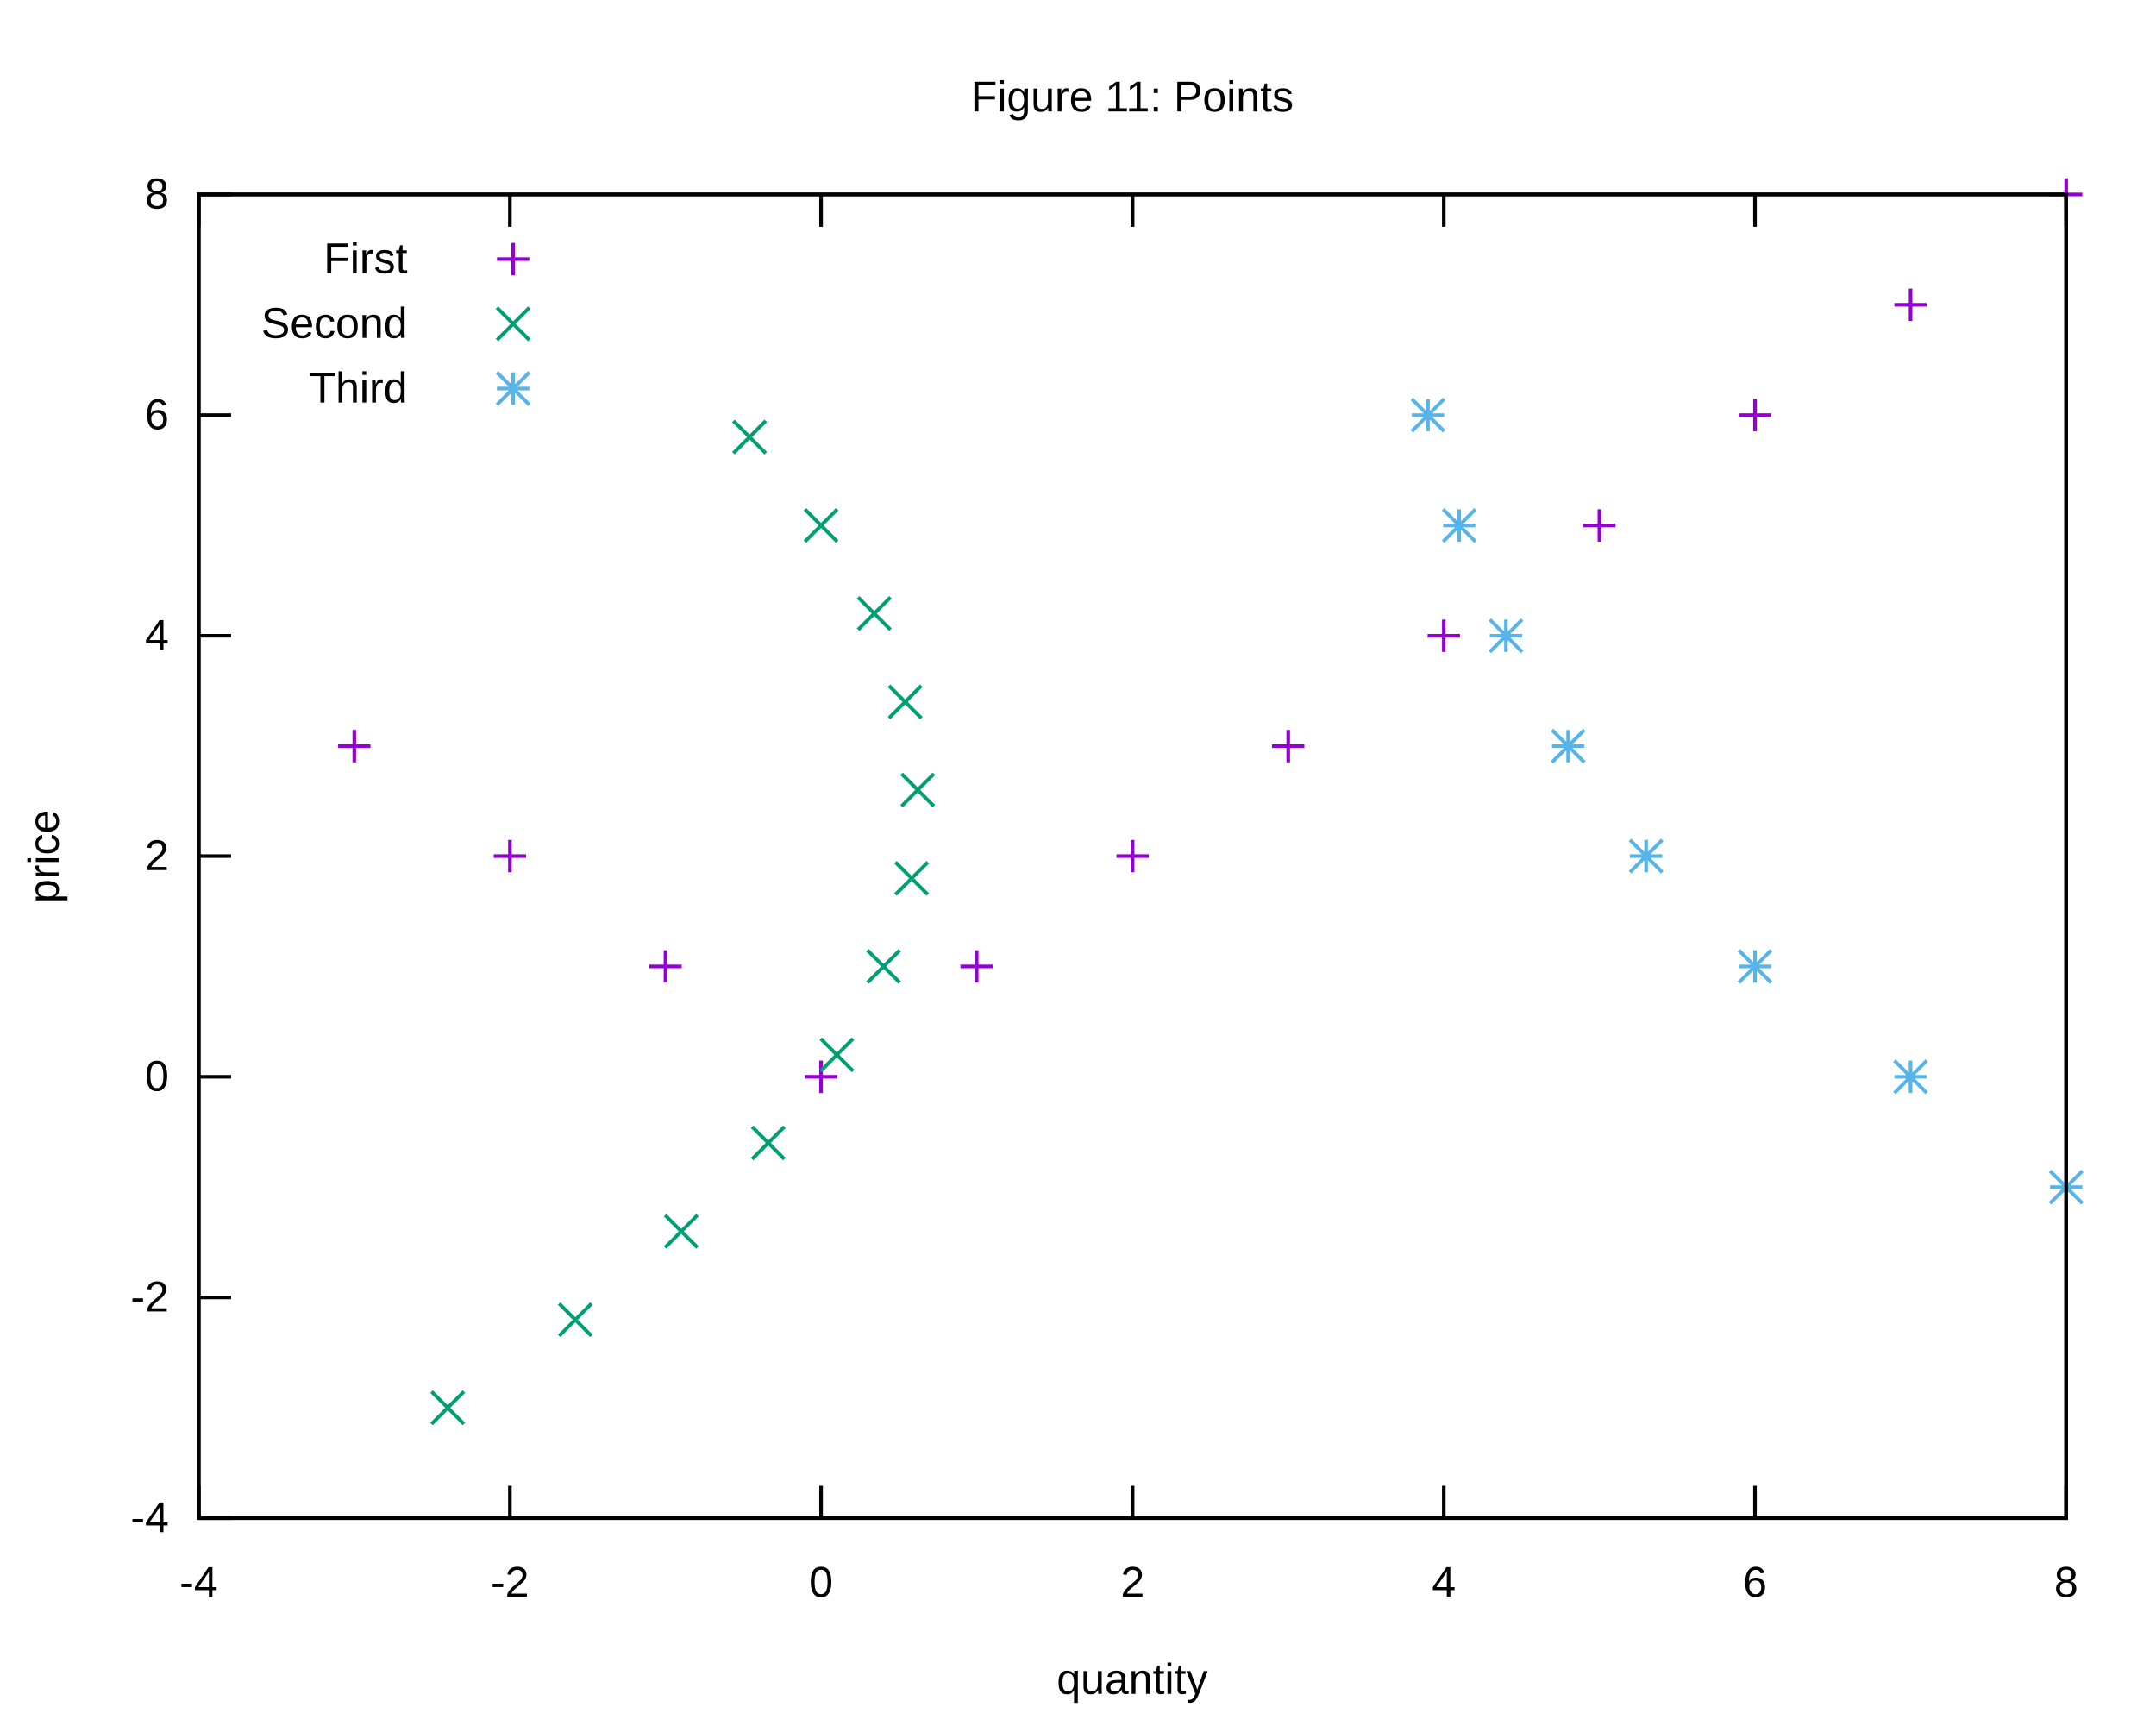
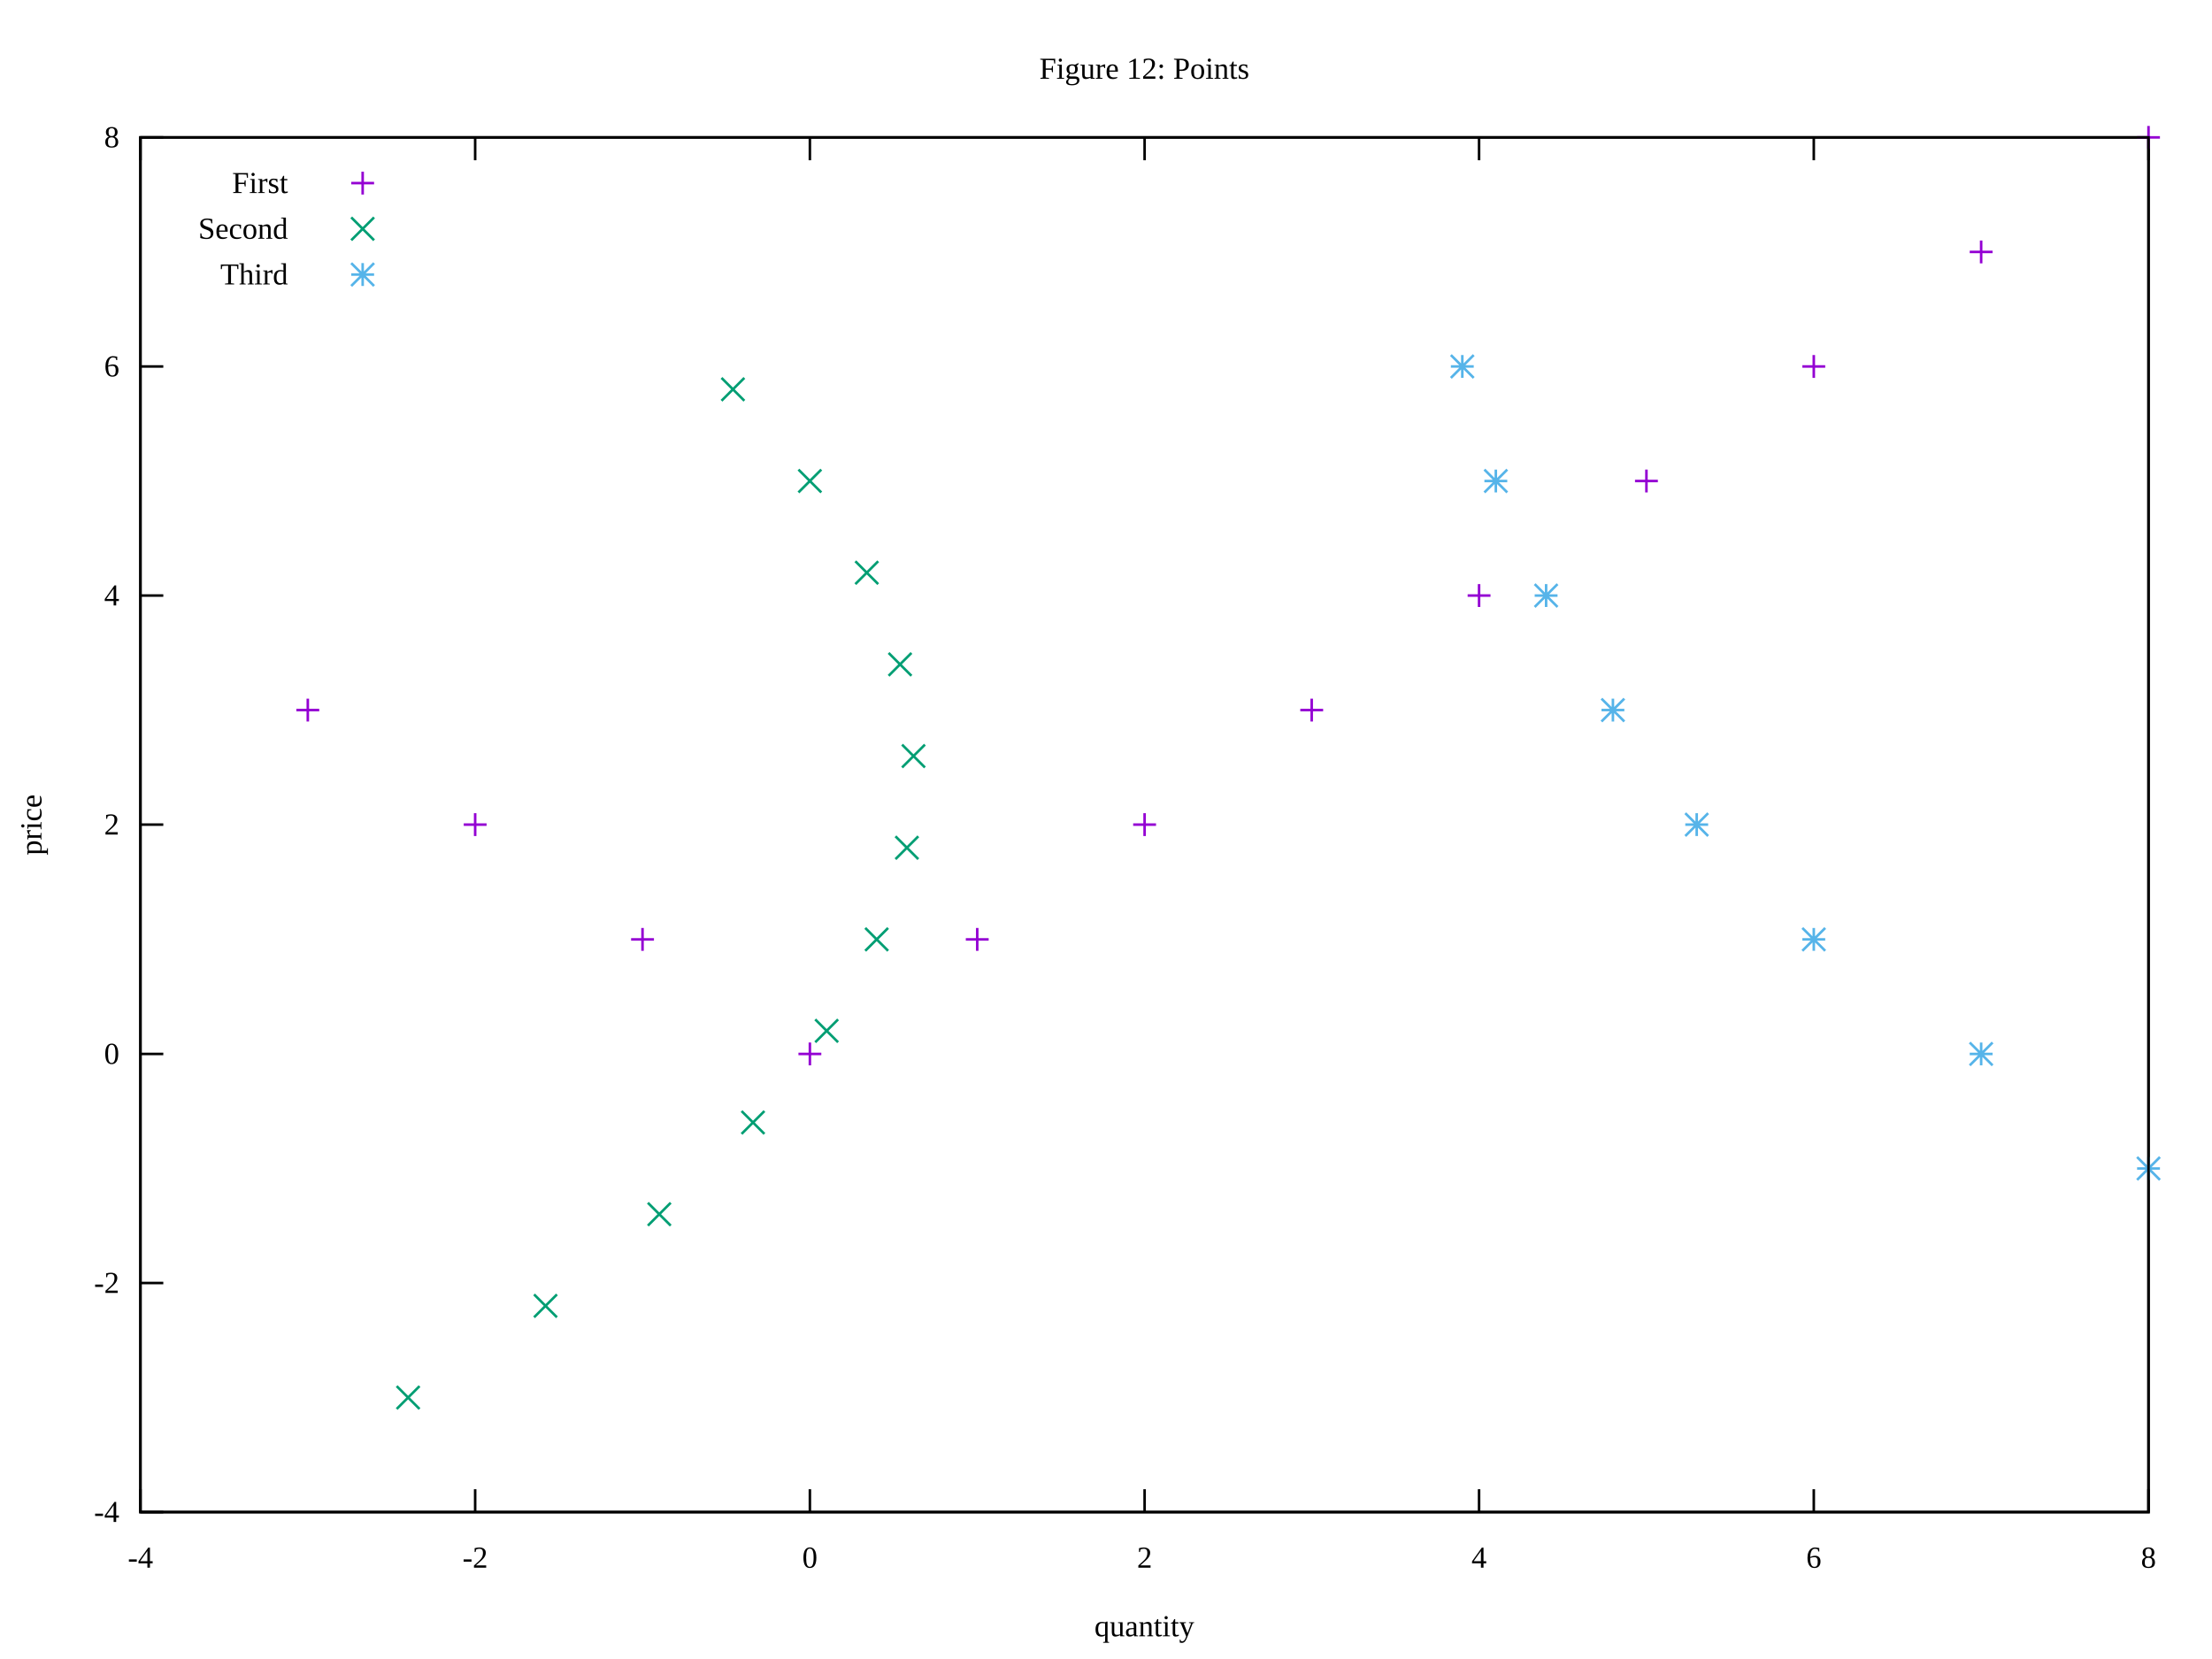
- <svg xmlns="http://www.w3.org/2000/svg" xmlns:xlink="http://www.w3.org/1999/xlink" width="600" height="480" viewBox="0 0 600 480">
+ <svg xmlns="http://www.w3.org/2000/svg" xmlns:xlink="http://www.w3.org/1999/xlink" width="871" height="653" viewBox="0 0 871 653">
  <g id="gnuplot_canvas">
-     <rect x="0" y="0" width="600" height="480" fill="none" />
+     <rect x="0" y="0" width="871" height="653" fill="none" />
    <defs>
      <circle id="gpDot" r="0.5" stroke-width="0.5" />
      <path id="gpPt0" stroke-width="0.222" stroke="currentColor" d="M-1,0 h2 M0,-1 v2" />
      <path id="gpPt1" stroke-width="0.222" stroke="currentColor" d="M-1,-1 L1,1 M1,-1 L-1,1" />
      <path id="gpPt2" stroke-width="0.222" stroke="currentColor" d="M-1,0 L1,0 M0,-1 L0,1 M-1,-1 L1,1 M-1,1 L1,-1" />
      <rect id="gpPt3" stroke-width="0.222" stroke="currentColor" x="-1" y="-1" width="2" height="2" />
      <rect id="gpPt4" stroke-width="0.222" stroke="currentColor" fill="currentColor" x="-1" y="-1" width="2" height="2" />
      <circle id="gpPt5" stroke-width="0.222" stroke="currentColor" cx="0" cy="0" r="1" />
      <use xlink:href="#gpPt5" id="gpPt6" fill="currentColor" stroke="none" />
      <path id="gpPt7" stroke-width="0.222" stroke="currentColor" d="M0,-1.33 L-1.33,0.67 L1.33,0.67 z" />
      <use xlink:href="#gpPt7" id="gpPt8" fill="currentColor" stroke="none" />
      <use xlink:href="#gpPt7" id="gpPt9" stroke="currentColor" transform="rotate(180)" />
      <use xlink:href="#gpPt9" id="gpPt10" fill="currentColor" stroke="none" />
      <use xlink:href="#gpPt3" id="gpPt11" stroke="currentColor" transform="rotate(45)" />
      <use xlink:href="#gpPt11" id="gpPt12" fill="currentColor" stroke="none" />
      <path id="gpPt13" stroke-width="0.222" stroke="currentColor" d="M0,1.330 L1.265,0.411 L0.782,-1.067 L-0.782,-1.076 L-1.265,0.411 z" />
      <use xlink:href="#gpPt13" id="gpPt14" fill="currentColor" stroke="none" />
      <filter id="textbox" filterUnits="objectBoundingBox" x="0" y="0" height="1" width="1">
        <feFlood flood-color="white" flood-opacity="1" result="bgnd" />
        <feComposite in="SourceGraphic" in2="bgnd" operator="atop" />
      </filter>
      <filter id="greybox" filterUnits="objectBoundingBox" x="0" y="0" height="1" width="1">
        <feFlood flood-color="lightgrey" flood-opacity="1" result="grey" />
        <feComposite in="SourceGraphic" in2="grey" operator="atop" />
      </filter>
    </defs>
    <g fill="none" color="white" stroke="currentColor" stroke-width="1.00" stroke-linecap="butt" stroke-linejoin="miter">
</g>
    <g fill="none" color="black" stroke="currentColor" stroke-width="1.00" stroke-linecap="butt" stroke-linejoin="miter">
-       <path stroke="black" d="M55.3,422.4 L64.3,422.4  " />
-       <g transform="translate(47.0,426.3)" stroke="none" fill="black" font-family="Arial" font-size="12.00" text-anchor="end">
-         <text>
-           <tspan font-family="Arial">-4</tspan>
-         </text>
-       </g>
-     </g>
-     <g fill="none" color="black" stroke="currentColor" stroke-width="1.00" stroke-linecap="butt" stroke-linejoin="miter">
-       <path stroke="black" d="M55.3,361.0 L64.3,361.0  " />
-       <g transform="translate(47.0,364.9)" stroke="none" fill="black" font-family="Arial" font-size="12.00" text-anchor="end">
-         <text>
-           <tspan font-family="Arial">-2</tspan>
-         </text>
-       </g>
-     </g>
-     <g fill="none" color="black" stroke="currentColor" stroke-width="1.00" stroke-linecap="butt" stroke-linejoin="miter">
-       <path stroke="black" d="M55.3,299.6 L64.3,299.6  " />
-       <g transform="translate(47.0,303.5)" stroke="none" fill="black" font-family="Arial" font-size="12.00" text-anchor="end">
-         <text>
-           <tspan font-family="Arial"> 0</tspan>
-         </text>
-       </g>
-     </g>
-     <g fill="none" color="black" stroke="currentColor" stroke-width="1.00" stroke-linecap="butt" stroke-linejoin="miter">
-       <path stroke="black" d="M55.3,238.2 L64.3,238.2  " />
-       <g transform="translate(47.0,242.1)" stroke="none" fill="black" font-family="Arial" font-size="12.00" text-anchor="end">
-         <text>
-           <tspan font-family="Arial"> 2</tspan>
-         </text>
-       </g>
-     </g>
-     <g fill="none" color="black" stroke="currentColor" stroke-width="1.00" stroke-linecap="butt" stroke-linejoin="miter">
-       <path stroke="black" d="M55.3,176.9 L64.3,176.9  " />
-       <g transform="translate(47.0,180.8)" stroke="none" fill="black" font-family="Arial" font-size="12.00" text-anchor="end">
-         <text>
-           <tspan font-family="Arial"> 4</tspan>
-         </text>
-       </g>
-     </g>
-     <g fill="none" color="black" stroke="currentColor" stroke-width="1.00" stroke-linecap="butt" stroke-linejoin="miter">
-       <path stroke="black" d="M55.3,115.5 L64.3,115.5  " />
-       <g transform="translate(47.0,119.4)" stroke="none" fill="black" font-family="Arial" font-size="12.00" text-anchor="end">
-         <text>
-           <tspan font-family="Arial"> 6</tspan>
+       <path stroke="black" d="M55.3,595.4 L64.3,595.4  " />
+       <g transform="translate(47.0,599.3)" stroke="none" fill="black" font-family="Times New Roman" font-size="12.00" text-anchor="end">
+         <text>
+           <tspan font-family="Times New Roman">-4</tspan>
+         </text>
+       </g>
+     </g>
+     <g fill="none" color="black" stroke="currentColor" stroke-width="1.00" stroke-linecap="butt" stroke-linejoin="miter">
+       <path stroke="black" d="M55.3,505.2 L64.3,505.2  " />
+       <g transform="translate(47.0,509.1)" stroke="none" fill="black" font-family="Times New Roman" font-size="12.00" text-anchor="end">
+         <text>
+           <tspan font-family="Times New Roman">-2</tspan>
+         </text>
+       </g>
+     </g>
+     <g fill="none" color="black" stroke="currentColor" stroke-width="1.00" stroke-linecap="butt" stroke-linejoin="miter">
+       <path stroke="black" d="M55.3,415.0 L64.3,415.0  " />
+       <g transform="translate(47.0,418.9)" stroke="none" fill="black" font-family="Times New Roman" font-size="12.00" text-anchor="end">
+         <text>
+           <tspan font-family="Times New Roman"> 0</tspan>
+         </text>
+       </g>
+     </g>
+     <g fill="none" color="black" stroke="currentColor" stroke-width="1.00" stroke-linecap="butt" stroke-linejoin="miter">
+       <path stroke="black" d="M55.3,324.7 L64.3,324.7  " />
+       <g transform="translate(47.0,328.6)" stroke="none" fill="black" font-family="Times New Roman" font-size="12.00" text-anchor="end">
+         <text>
+           <tspan font-family="Times New Roman"> 2</tspan>
+         </text>
+       </g>
+     </g>
+     <g fill="none" color="black" stroke="currentColor" stroke-width="1.00" stroke-linecap="butt" stroke-linejoin="miter">
+       <path stroke="black" d="M55.3,234.5 L64.3,234.5  " />
+       <g transform="translate(47.0,238.4)" stroke="none" fill="black" font-family="Times New Roman" font-size="12.00" text-anchor="end">
+         <text>
+           <tspan font-family="Times New Roman"> 4</tspan>
+         </text>
+       </g>
+     </g>
+     <g fill="none" color="black" stroke="currentColor" stroke-width="1.00" stroke-linecap="butt" stroke-linejoin="miter">
+       <path stroke="black" d="M55.3,144.3 L64.3,144.3  " />
+       <g transform="translate(47.0,148.2)" stroke="none" fill="black" font-family="Times New Roman" font-size="12.00" text-anchor="end">
+         <text>
+           <tspan font-family="Times New Roman"> 6</tspan>
        </text>
      </g>
    </g>
    <g fill="none" color="black" stroke="currentColor" stroke-width="1.00" stroke-linecap="butt" stroke-linejoin="miter">
      <path stroke="black" d="M55.3,54.1 L64.3,54.1  " />
-       <g transform="translate(47.0,58.0)" stroke="none" fill="black" font-family="Arial" font-size="12.00" text-anchor="end">
-         <text>
-           <tspan font-family="Arial"> 8</tspan>
-         </text>
-       </g>
-     </g>
-     <g fill="none" color="black" stroke="currentColor" stroke-width="1.00" stroke-linecap="butt" stroke-linejoin="miter">
-       <path stroke="black" d="M55.3,422.4 L55.3,413.4 M55.3,54.1 L55.3,63.1  " />
-       <g transform="translate(55.3,444.3)" stroke="none" fill="black" font-family="Arial" font-size="12.00" text-anchor="middle">
-         <text>
-           <tspan font-family="Arial">-4</tspan>
-         </text>
-       </g>
-     </g>
-     <g fill="none" color="black" stroke="currentColor" stroke-width="1.00" stroke-linecap="butt" stroke-linejoin="miter">
-       <path stroke="black" d="M141.9,422.4 L141.9,413.4 M141.9,54.1 L141.9,63.1  " />
-       <g transform="translate(141.9,444.3)" stroke="none" fill="black" font-family="Arial" font-size="12.00" text-anchor="middle">
-         <text>
-           <tspan font-family="Arial">-2</tspan>
-         </text>
-       </g>
-     </g>
-     <g fill="none" color="black" stroke="currentColor" stroke-width="1.00" stroke-linecap="butt" stroke-linejoin="miter">
-       <path stroke="black" d="M228.5,422.4 L228.5,413.4 M228.5,54.1 L228.5,63.1  " />
-       <g transform="translate(228.5,444.3)" stroke="none" fill="black" font-family="Arial" font-size="12.00" text-anchor="middle">
-         <text>
-           <tspan font-family="Arial"> 0</tspan>
-         </text>
-       </g>
-     </g>
-     <g fill="none" color="black" stroke="currentColor" stroke-width="1.00" stroke-linecap="butt" stroke-linejoin="miter">
-       <path stroke="black" d="M315.2,422.4 L315.2,413.4 M315.2,54.1 L315.2,63.1  " />
-       <g transform="translate(315.2,444.3)" stroke="none" fill="black" font-family="Arial" font-size="12.00" text-anchor="middle">
-         <text>
-           <tspan font-family="Arial"> 2</tspan>
-         </text>
-       </g>
-     </g>
-     <g fill="none" color="black" stroke="currentColor" stroke-width="1.00" stroke-linecap="butt" stroke-linejoin="miter">
-       <path stroke="black" d="M401.8,422.4 L401.8,413.4 M401.8,54.1 L401.8,63.1  " />
-       <g transform="translate(401.8,444.3)" stroke="none" fill="black" font-family="Arial" font-size="12.00" text-anchor="middle">
-         <text>
-           <tspan font-family="Arial"> 4</tspan>
-         </text>
-       </g>
-     </g>
-     <g fill="none" color="black" stroke="currentColor" stroke-width="1.00" stroke-linecap="butt" stroke-linejoin="miter">
-       <path stroke="black" d="M488.4,422.4 L488.4,413.4 M488.4,54.1 L488.4,63.1  " />
-       <g transform="translate(488.4,444.3)" stroke="none" fill="black" font-family="Arial" font-size="12.00" text-anchor="middle">
-         <text>
-           <tspan font-family="Arial"> 6</tspan>
-         </text>
-       </g>
-     </g>
-     <g fill="none" color="black" stroke="currentColor" stroke-width="1.00" stroke-linecap="butt" stroke-linejoin="miter">
-       <path stroke="black" d="M575.0,422.4 L575.0,413.4 M575.0,54.1 L575.0,63.1  " />
-       <g transform="translate(575.0,444.3)" stroke="none" fill="black" font-family="Arial" font-size="12.00" text-anchor="middle">
-         <text>
-           <tspan font-family="Arial"> 8</tspan>
-         </text>
-       </g>
-     </g>
-     <g fill="none" color="black" stroke="currentColor" stroke-width="1.00" stroke-linecap="butt" stroke-linejoin="miter">
- </g>
-     <g fill="none" color="black" stroke="currentColor" stroke-width="1.00" stroke-linecap="butt" stroke-linejoin="miter">
-       <path stroke="black" d="M55.3,54.1 L55.3,422.4 L575.0,422.4 L575.0,54.1 L55.3,54.1 Z  " />
-     </g>
-     <g fill="none" color="black" stroke="currentColor" stroke-width="1.00" stroke-linecap="butt" stroke-linejoin="miter">
-       <g transform="translate(16.3,238.3) rotate(270)" stroke="none" fill="black" font-family="Arial" font-size="12.00" text-anchor="middle">
-         <text>
-           <tspan font-family="Arial">price</tspan>
-         </text>
-       </g>
-     </g>
-     <g fill="none" color="black" stroke="currentColor" stroke-width="1.00" stroke-linecap="butt" stroke-linejoin="miter">
-       <g transform="translate(315.1,471.3)" stroke="none" fill="black" font-family="Arial" font-size="12.00" text-anchor="middle">
-         <text>
-           <tspan font-family="Arial">quantity</tspan>
-         </text>
-       </g>
-     </g>
-     <g fill="none" color="black" stroke="currentColor" stroke-width="1.00" stroke-linecap="butt" stroke-linejoin="miter">
-       <g transform="translate(315.1,31.0)" stroke="none" fill="black" font-family="Arial" font-size="12.00" text-anchor="middle">
-         <text>
-           <tspan font-family="Arial">Figure 11: Points</tspan>
+       <g transform="translate(47.0,58.0)" stroke="none" fill="black" font-family="Times New Roman" font-size="12.00" text-anchor="end">
+         <text>
+           <tspan font-family="Times New Roman"> 8</tspan>
+         </text>
+       </g>
+     </g>
+     <g fill="none" color="black" stroke="currentColor" stroke-width="1.00" stroke-linecap="butt" stroke-linejoin="miter">
+       <path stroke="black" d="M55.3,595.4 L55.3,586.4 M55.3,54.1 L55.3,63.1  " />
+       <g transform="translate(55.3,617.3)" stroke="none" fill="black" font-family="Times New Roman" font-size="12.00" text-anchor="middle">
+         <text>
+           <tspan font-family="Times New Roman">-4</tspan>
+         </text>
+       </g>
+     </g>
+     <g fill="none" color="black" stroke="currentColor" stroke-width="1.00" stroke-linecap="butt" stroke-linejoin="miter">
+       <path stroke="black" d="M187.1,595.4 L187.1,586.4 M187.1,54.1 L187.1,63.1  " />
+       <g transform="translate(187.1,617.3)" stroke="none" fill="black" font-family="Times New Roman" font-size="12.00" text-anchor="middle">
+         <text>
+           <tspan font-family="Times New Roman">-2</tspan>
+         </text>
+       </g>
+     </g>
+     <g fill="none" color="black" stroke="currentColor" stroke-width="1.00" stroke-linecap="butt" stroke-linejoin="miter">
+       <path stroke="black" d="M318.9,595.4 L318.9,586.4 M318.9,54.1 L318.9,63.1  " />
+       <g transform="translate(318.9,617.3)" stroke="none" fill="black" font-family="Times New Roman" font-size="12.00" text-anchor="middle">
+         <text>
+           <tspan font-family="Times New Roman"> 0</tspan>
+         </text>
+       </g>
+     </g>
+     <g fill="none" color="black" stroke="currentColor" stroke-width="1.00" stroke-linecap="butt" stroke-linejoin="miter">
+       <path stroke="black" d="M450.7,595.4 L450.7,586.4 M450.7,54.1 L450.7,63.1  " />
+       <g transform="translate(450.7,617.3)" stroke="none" fill="black" font-family="Times New Roman" font-size="12.00" text-anchor="middle">
+         <text>
+           <tspan font-family="Times New Roman"> 2</tspan>
+         </text>
+       </g>
+     </g>
+     <g fill="none" color="black" stroke="currentColor" stroke-width="1.00" stroke-linecap="butt" stroke-linejoin="miter">
+       <path stroke="black" d="M582.4,595.4 L582.4,586.4 M582.4,54.1 L582.4,63.1  " />
+       <g transform="translate(582.4,617.3)" stroke="none" fill="black" font-family="Times New Roman" font-size="12.00" text-anchor="middle">
+         <text>
+           <tspan font-family="Times New Roman"> 4</tspan>
+         </text>
+       </g>
+     </g>
+     <g fill="none" color="black" stroke="currentColor" stroke-width="1.00" stroke-linecap="butt" stroke-linejoin="miter">
+       <path stroke="black" d="M714.2,595.4 L714.2,586.4 M714.2,54.1 L714.2,63.1  " />
+       <g transform="translate(714.2,617.3)" stroke="none" fill="black" font-family="Times New Roman" font-size="12.00" text-anchor="middle">
+         <text>
+           <tspan font-family="Times New Roman"> 6</tspan>
+         </text>
+       </g>
+     </g>
+     <g fill="none" color="black" stroke="currentColor" stroke-width="1.00" stroke-linecap="butt" stroke-linejoin="miter">
+       <path stroke="black" d="M846.0,595.4 L846.0,586.4 M846.0,54.1 L846.0,63.1  " />
+       <g transform="translate(846.0,617.3)" stroke="none" fill="black" font-family="Times New Roman" font-size="12.00" text-anchor="middle">
+         <text>
+           <tspan font-family="Times New Roman"> 8</tspan>
+         </text>
+       </g>
+     </g>
+     <g fill="none" color="black" stroke="currentColor" stroke-width="1.00" stroke-linecap="butt" stroke-linejoin="miter">
+ </g>
+     <g fill="none" color="black" stroke="currentColor" stroke-width="1.00" stroke-linecap="butt" stroke-linejoin="miter">
+       <path stroke="black" d="M55.3,54.1 L55.3,595.4 L846.0,595.4 L846.0,54.1 L55.3,54.1 Z  " />
+     </g>
+     <g fill="none" color="black" stroke="currentColor" stroke-width="1.00" stroke-linecap="butt" stroke-linejoin="miter">
+       <g transform="translate(16.3,324.8) rotate(270)" stroke="none" fill="black" font-family="Times New Roman" font-size="12.00" text-anchor="middle">
+         <text>
+           <tspan font-family="Times New Roman">price</tspan>
+         </text>
+       </g>
+     </g>
+     <g fill="none" color="black" stroke="currentColor" stroke-width="1.00" stroke-linecap="butt" stroke-linejoin="miter">
+       <g transform="translate(450.6,644.3)" stroke="none" fill="black" font-family="Times New Roman" font-size="12.00" text-anchor="middle">
+         <text>
+           <tspan font-family="Times New Roman">quantity</tspan>
+         </text>
+       </g>
+     </g>
+     <g fill="none" color="black" stroke="currentColor" stroke-width="1.00" stroke-linecap="butt" stroke-linejoin="miter">
+       <g transform="translate(450.6,31.0)" stroke="none" fill="black" font-family="Times New Roman" font-size="12.00" text-anchor="middle">
+         <text>
+           <tspan font-family="Times New Roman">Figure 12: Points</tspan>
        </text>
      </g>
    </g>
    <g id="gnuplot_plot_1">
      <g fill="none" color="black" stroke="currentColor" stroke-width="1.00" stroke-linecap="butt" stroke-linejoin="miter">
-         <g transform="translate(113.4,76.0)" stroke="none" fill="black" font-family="Arial" font-size="12.00" text-anchor="end">
+         <g transform="translate(113.4,76.0)" stroke="none" fill="black" font-family="Times New Roman" font-size="12.00" text-anchor="end">
          <text>
-             <tspan font-family="Arial">First</tspan>
+             <tspan font-family="Times New Roman">First</tspan>
          </text>
        </g>
      </g>
      <g fill="none" color="black" stroke="currentColor" stroke-width="1.00" stroke-linecap="butt" stroke-linejoin="miter">
-         <use xlink:href="#gpPt0" transform="translate(98.6,207.6) scale(4.50)" color="rgb(148,   0, 211)" />
-         <use xlink:href="#gpPt0" transform="translate(141.9,238.2) scale(4.50)" color="rgb(148,   0, 211)" />
-         <use xlink:href="#gpPt0" transform="translate(185.2,268.9) scale(4.50)" color="rgb(148,   0, 211)" />
-         <use xlink:href="#gpPt0" transform="translate(228.5,299.6) scale(4.50)" color="rgb(148,   0, 211)" />
-         <use xlink:href="#gpPt0" transform="translate(271.8,268.9) scale(4.50)" color="rgb(148,   0, 211)" />
-         <use xlink:href="#gpPt0" transform="translate(315.2,238.2) scale(4.50)" color="rgb(148,   0, 211)" />
-         <use xlink:href="#gpPt0" transform="translate(358.5,207.6) scale(4.50)" color="rgb(148,   0, 211)" />
-         <use xlink:href="#gpPt0" transform="translate(401.8,176.9) scale(4.50)" color="rgb(148,   0, 211)" />
-         <use xlink:href="#gpPt0" transform="translate(445.1,146.2) scale(4.50)" color="rgb(148,   0, 211)" />
-         <use xlink:href="#gpPt0" transform="translate(488.4,115.5) scale(4.50)" color="rgb(148,   0, 211)" />
-         <use xlink:href="#gpPt0" transform="translate(531.7,84.8) scale(4.50)" color="rgb(148,   0, 211)" />
-         <use xlink:href="#gpPt0" transform="translate(575.0,54.1) scale(4.50)" color="rgb(148,   0, 211)" />
+         <use xlink:href="#gpPt0" transform="translate(121.2,279.6) scale(4.50)" color="rgb(148,   0, 211)" />
+         <use xlink:href="#gpPt0" transform="translate(187.1,324.7) scale(4.50)" color="rgb(148,   0, 211)" />
+         <use xlink:href="#gpPt0" transform="translate(253.0,369.9) scale(4.50)" color="rgb(148,   0, 211)" />
+         <use xlink:href="#gpPt0" transform="translate(318.9,415.0) scale(4.50)" color="rgb(148,   0, 211)" />
+         <use xlink:href="#gpPt0" transform="translate(384.8,369.9) scale(4.50)" color="rgb(148,   0, 211)" />
+         <use xlink:href="#gpPt0" transform="translate(450.7,324.7) scale(4.50)" color="rgb(148,   0, 211)" />
+         <use xlink:href="#gpPt0" transform="translate(516.5,279.6) scale(4.50)" color="rgb(148,   0, 211)" />
+         <use xlink:href="#gpPt0" transform="translate(582.4,234.5) scale(4.50)" color="rgb(148,   0, 211)" />
+         <use xlink:href="#gpPt0" transform="translate(648.3,189.4) scale(4.50)" color="rgb(148,   0, 211)" />
+         <use xlink:href="#gpPt0" transform="translate(714.2,144.3) scale(4.50)" color="rgb(148,   0, 211)" />
+         <use xlink:href="#gpPt0" transform="translate(780.1,99.2) scale(4.50)" color="rgb(148,   0, 211)" />
+         <use xlink:href="#gpPt0" transform="translate(846.0,54.1) scale(4.50)" color="rgb(148,   0, 211)" />
        <use xlink:href="#gpPt0" transform="translate(142.8,72.1) scale(4.50)" color="rgb(148,   0, 211)" />
      </g>
    </g>
    <g id="gnuplot_plot_2">
      <g fill="none" color="black" stroke="currentColor" stroke-width="1.00" stroke-linecap="butt" stroke-linejoin="miter">
-         <g transform="translate(113.4,94.0)" stroke="none" fill="black" font-family="Arial" font-size="12.00" text-anchor="end">
+         <g transform="translate(113.4,94.0)" stroke="none" fill="black" font-family="Times New Roman" font-size="12.00" text-anchor="end">
          <text>
-             <tspan font-family="Arial">Second</tspan>
+             <tspan font-family="Times New Roman">Second</tspan>
          </text>
        </g>
      </g>
      <g fill="none" color="black" stroke="currentColor" stroke-width="1.00" stroke-linecap="butt" stroke-linejoin="miter">
-         <use xlink:href="#gpPt1" transform="translate(124.6,391.7) scale(4.50)" color="rgb(  0, 158, 115)" />
-         <use xlink:href="#gpPt1" transform="translate(160.1,367.2) scale(4.50)" color="rgb(  0, 158, 115)" />
-         <use xlink:href="#gpPt1" transform="translate(189.6,342.6) scale(4.50)" color="rgb(  0, 158, 115)" />
-         <use xlink:href="#gpPt1" transform="translate(213.8,318.0) scale(4.50)" color="rgb(  0, 158, 115)" />
-         <use xlink:href="#gpPt1" transform="translate(232.9,293.5) scale(4.50)" color="rgb(  0, 158, 115)" />
-         <use xlink:href="#gpPt1" transform="translate(245.9,268.9) scale(4.50)" color="rgb(  0, 158, 115)" />
-         <use xlink:href="#gpPt1" transform="translate(253.7,244.4) scale(4.50)" color="rgb(  0, 158, 115)" />
-         <use xlink:href="#gpPt1" transform="translate(255.4,219.8) scale(4.50)" color="rgb(  0, 158, 115)" />
-         <use xlink:href="#gpPt1" transform="translate(251.9,195.3) scale(4.50)" color="rgb(  0, 158, 115)" />
-         <use xlink:href="#gpPt1" transform="translate(243.3,170.7) scale(4.50)" color="rgb(  0, 158, 115)" />
-         <use xlink:href="#gpPt1" transform="translate(228.5,146.2) scale(4.50)" color="rgb(  0, 158, 115)" />
-         <use xlink:href="#gpPt1" transform="translate(208.6,121.6) scale(4.50)" color="rgb(  0, 158, 115)" />
+         <use xlink:href="#gpPt1" transform="translate(160.7,550.3) scale(4.50)" color="rgb(  0, 158, 115)" />
+         <use xlink:href="#gpPt1" transform="translate(214.8,514.2) scale(4.50)" color="rgb(  0, 158, 115)" />
+         <use xlink:href="#gpPt1" transform="translate(259.6,478.1) scale(4.50)" color="rgb(  0, 158, 115)" />
+         <use xlink:href="#gpPt1" transform="translate(296.5,442.0) scale(4.50)" color="rgb(  0, 158, 115)" />
+         <use xlink:href="#gpPt1" transform="translate(325.5,405.9) scale(4.50)" color="rgb(  0, 158, 115)" />
+         <use xlink:href="#gpPt1" transform="translate(345.2,369.9) scale(4.50)" color="rgb(  0, 158, 115)" />
+         <use xlink:href="#gpPt1" transform="translate(357.1,333.8) scale(4.50)" color="rgb(  0, 158, 115)" />
+         <use xlink:href="#gpPt1" transform="translate(359.7,297.7) scale(4.50)" color="rgb(  0, 158, 115)" />
+         <use xlink:href="#gpPt1" transform="translate(354.4,261.6) scale(4.50)" color="rgb(  0, 158, 115)" />
+         <use xlink:href="#gpPt1" transform="translate(341.3,225.5) scale(4.50)" color="rgb(  0, 158, 115)" />
+         <use xlink:href="#gpPt1" transform="translate(318.9,189.4) scale(4.50)" color="rgb(  0, 158, 115)" />
+         <use xlink:href="#gpPt1" transform="translate(288.6,153.3) scale(4.50)" color="rgb(  0, 158, 115)" />
        <use xlink:href="#gpPt1" transform="translate(142.8,90.1) scale(4.50)" color="rgb(  0, 158, 115)" />
      </g>
    </g>
    <g id="gnuplot_plot_3">
      <g fill="none" color="black" stroke="currentColor" stroke-width="1.00" stroke-linecap="butt" stroke-linejoin="miter">
-         <g transform="translate(113.4,112.0)" stroke="none" fill="black" font-family="Arial" font-size="12.00" text-anchor="end">
+         <g transform="translate(113.4,112.0)" stroke="none" fill="black" font-family="Times New Roman" font-size="12.00" text-anchor="end">
          <text>
-             <tspan font-family="Arial">Third</tspan>
+             <tspan font-family="Times New Roman">Third</tspan>
          </text>
        </g>
      </g>
      <g fill="none" color="black" stroke="currentColor" stroke-width="1.00" stroke-linecap="butt" stroke-linejoin="miter">
-         <use xlink:href="#gpPt2" transform="translate(575.0,330.3) scale(4.50)" color="rgb( 86, 180, 233)" />
-         <use xlink:href="#gpPt2" transform="translate(531.7,299.6) scale(4.50)" color="rgb( 86, 180, 233)" />
-         <use xlink:href="#gpPt2" transform="translate(488.4,268.9) scale(4.50)" color="rgb( 86, 180, 233)" />
-         <use xlink:href="#gpPt2" transform="translate(458.1,238.2) scale(4.50)" color="rgb( 86, 180, 233)" />
-         <use xlink:href="#gpPt2" transform="translate(436.4,207.6) scale(4.50)" color="rgb( 86, 180, 233)" />
-         <use xlink:href="#gpPt2" transform="translate(419.1,176.9) scale(4.50)" color="rgb( 86, 180, 233)" />
-         <use xlink:href="#gpPt2" transform="translate(406.1,146.2) scale(4.50)" color="rgb( 86, 180, 233)" />
-         <use xlink:href="#gpPt2" transform="translate(397.4,115.5) scale(4.50)" color="rgb( 86, 180, 233)" />
+         <use xlink:href="#gpPt2" transform="translate(846.0,460.1) scale(4.50)" color="rgb( 86, 180, 233)" />
+         <use xlink:href="#gpPt2" transform="translate(780.1,415.0) scale(4.50)" color="rgb( 86, 180, 233)" />
+         <use xlink:href="#gpPt2" transform="translate(714.2,369.9) scale(4.50)" color="rgb( 86, 180, 233)" />
+         <use xlink:href="#gpPt2" transform="translate(668.1,324.7) scale(4.50)" color="rgb( 86, 180, 233)" />
+         <use xlink:href="#gpPt2" transform="translate(635.1,279.6) scale(4.50)" color="rgb( 86, 180, 233)" />
+         <use xlink:href="#gpPt2" transform="translate(608.8,234.5) scale(4.50)" color="rgb( 86, 180, 233)" />
+         <use xlink:href="#gpPt2" transform="translate(589.0,189.4) scale(4.50)" color="rgb( 86, 180, 233)" />
+         <use xlink:href="#gpPt2" transform="translate(575.8,144.3) scale(4.50)" color="rgb( 86, 180, 233)" />
        <use xlink:href="#gpPt2" transform="translate(142.8,108.1) scale(4.50)" color="rgb( 86, 180, 233)" />
      </g>
    </g>
    <g fill="none" color="white" stroke="rgb( 86, 180, 233)" stroke-width="2.00" stroke-linecap="butt" stroke-linejoin="miter">
</g>
    <g fill="none" color="black" stroke="currentColor" stroke-width="2.00" stroke-linecap="butt" stroke-linejoin="miter">
</g>
    <g fill="none" color="black" stroke="black" stroke-width="1.00" stroke-linecap="butt" stroke-linejoin="miter">
</g>
    <g fill="none" color="black" stroke="currentColor" stroke-width="1.00" stroke-linecap="butt" stroke-linejoin="miter">
-       <path stroke="black" d="M55.3,54.1 L55.3,422.4 L575.0,422.4 L575.0,54.1 L55.3,54.1 Z  " />
+       <path stroke="black" d="M55.3,54.1 L55.3,595.4 L846.0,595.4 L846.0,54.1 L55.3,54.1 Z  " />
    </g>
    <g fill="none" color="black" stroke="currentColor" stroke-width="1.00" stroke-linecap="butt" stroke-linejoin="miter">
</g>
  </g>
</svg>
